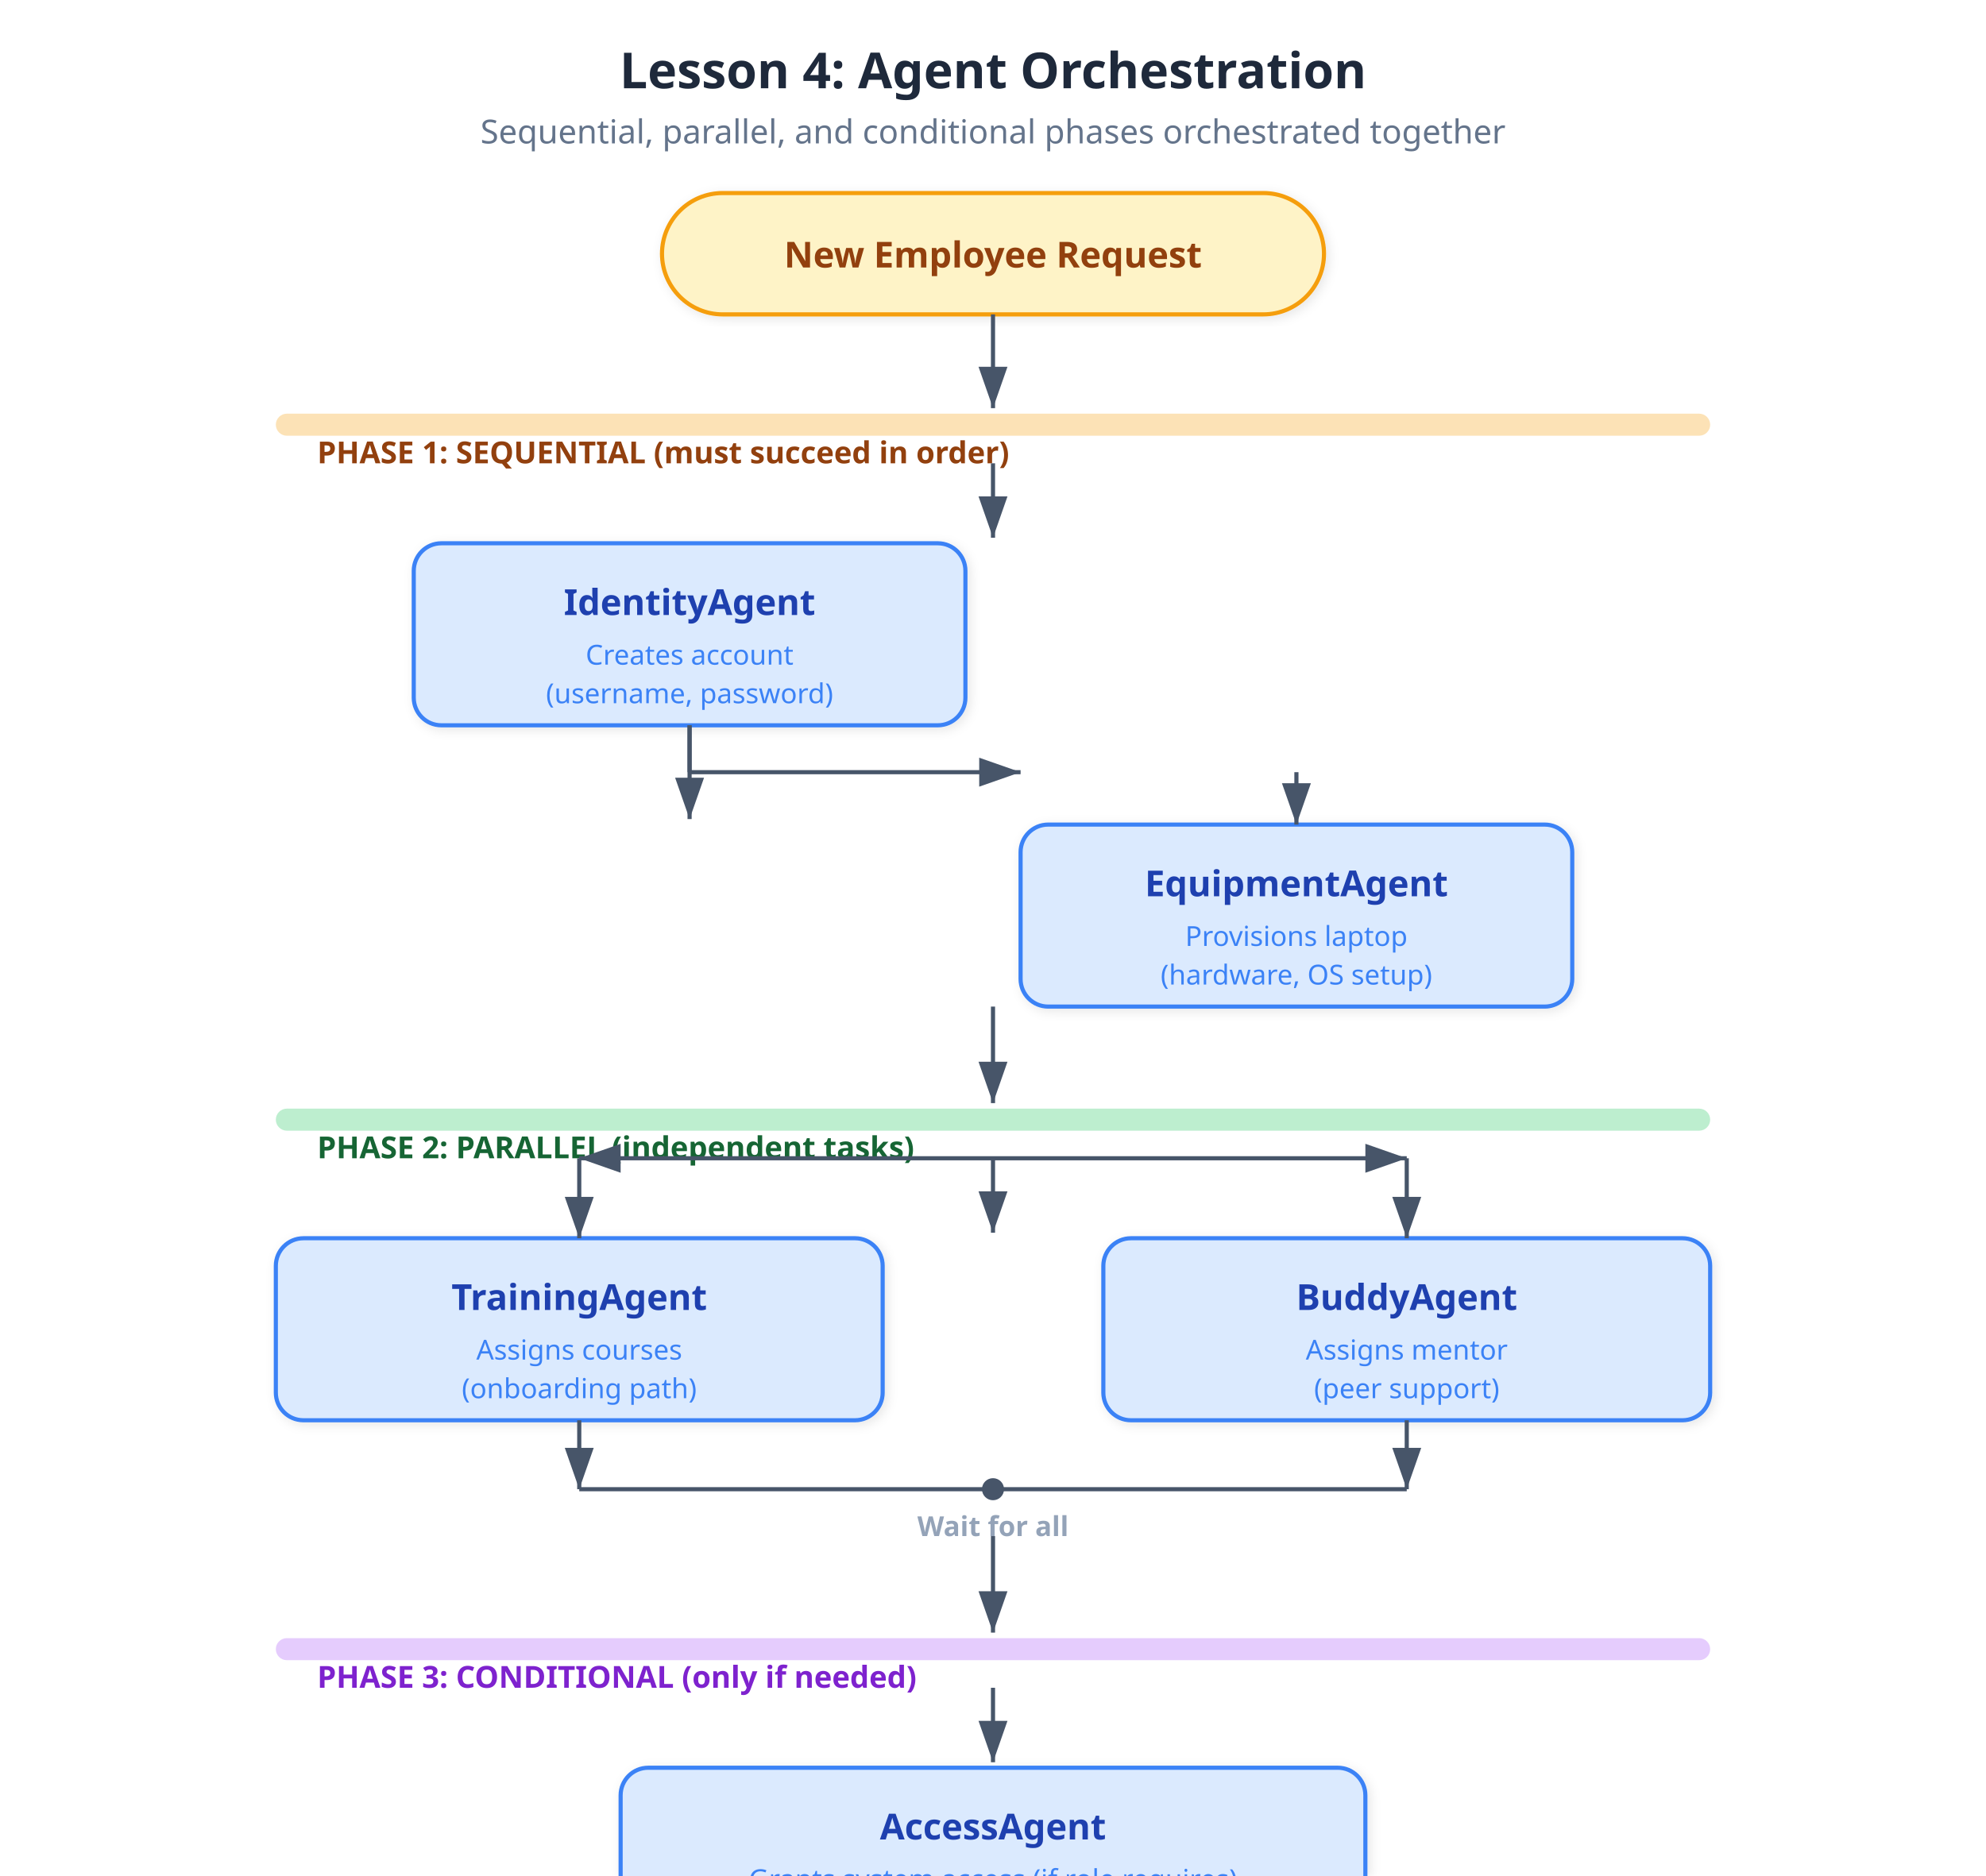
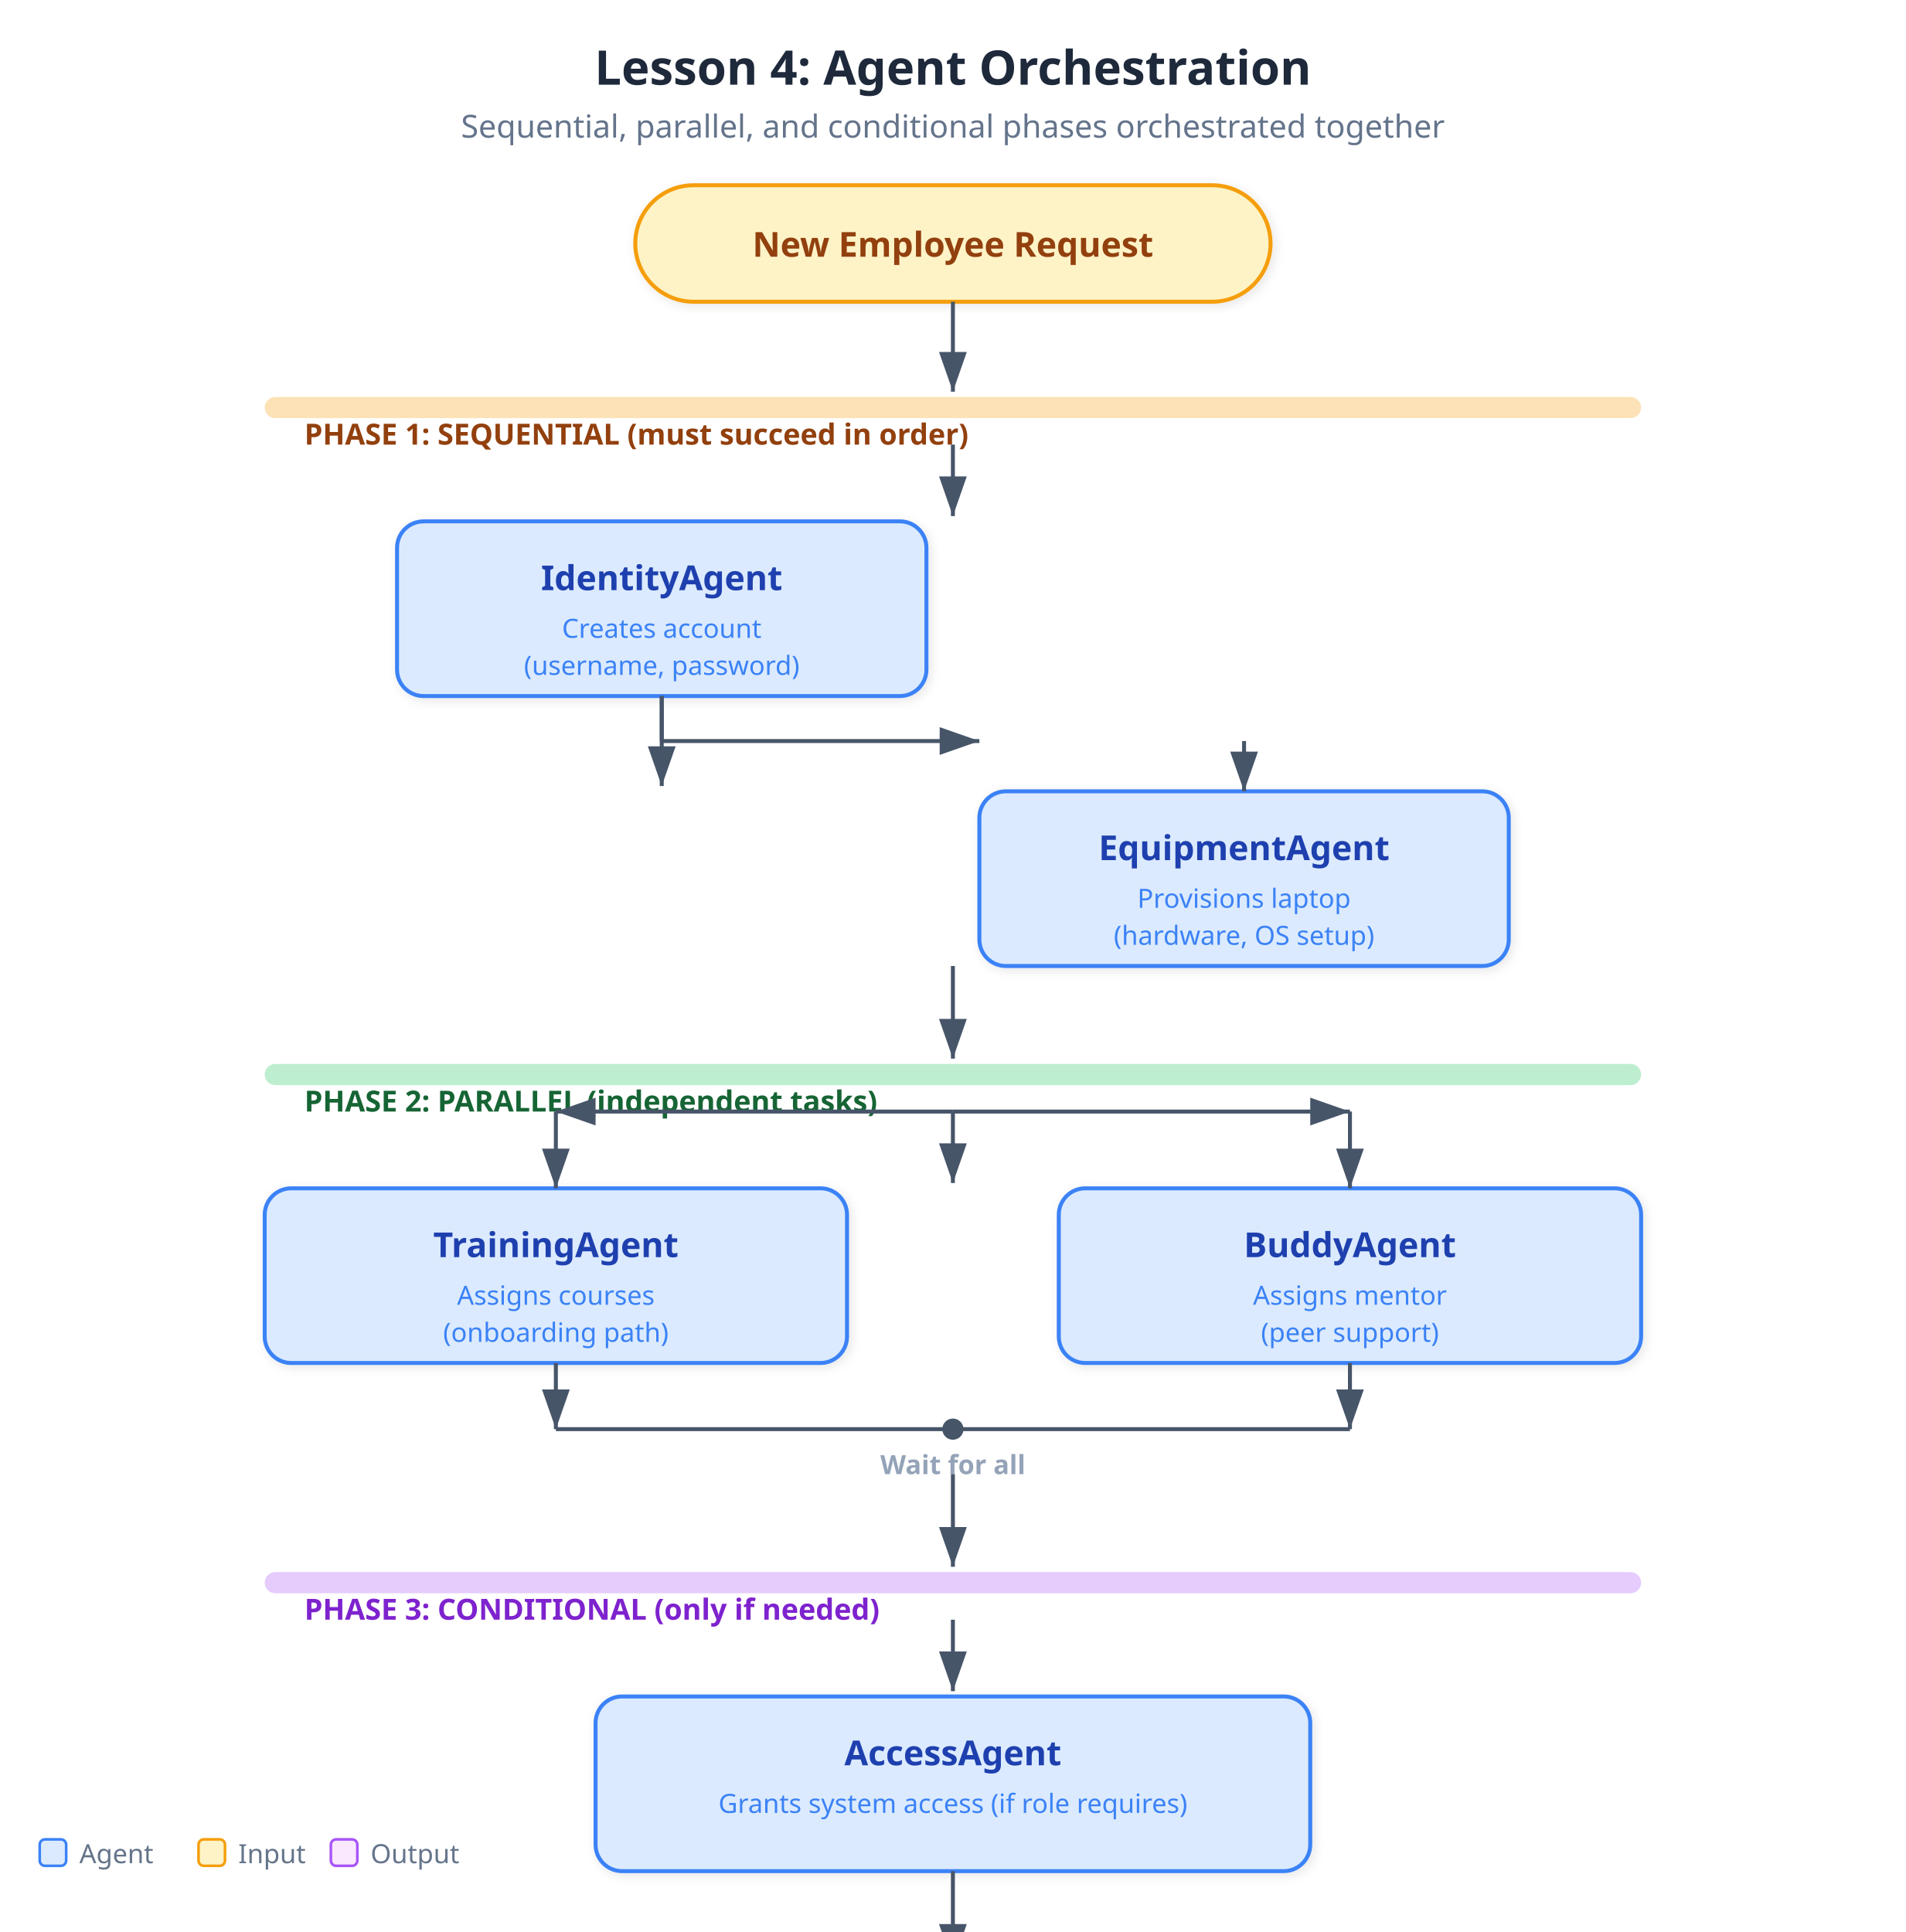
- <svg xmlns="http://www.w3.org/2000/svg" viewBox="0 0 720 680" font-family="'Segoe UI', system-ui, -apple-system, sans-serif">
+ <svg xmlns="http://www.w3.org/2000/svg" viewBox="0 0 720 730" font-family="'Segoe UI', system-ui, -apple-system, sans-serif">
  <defs>
    <marker id="arrow4" markerWidth="10" markerHeight="7" refX="10" refY="3.5" orient="auto">
      <polygon points="0 0, 10 3.5, 0 7" fill="#475569" />
    </marker>
    <filter id="shadow4">
      <feDropShadow dx="1" dy="1" stdDeviation="2" flood-opacity="0.1" />
    </filter>
  </defs>
  <text x="360" y="32" text-anchor="middle" font-size="18" font-weight="700" fill="#1e293b">Lesson 4: Agent Orchestration</text>
  <text x="360" y="52" text-anchor="middle" font-size="12" fill="#64748b">Sequential, parallel, and conditional phases orchestrated together</text>
  <rect x="240" y="70" width="240" height="44" rx="22" fill="#fef3c7" stroke="#f59e0b" stroke-width="1.5" filter="url(#shadow4)" />
  <text x="360" y="97" text-anchor="middle" font-size="13" font-weight="600" fill="#92400e">New Employee Request</text>
  <line x1="360" y1="114" x2="360" y2="148" stroke="#475569" stroke-width="1.5" marker-end="url(#arrow4)" />
  <rect x="100" y="150" width="520" height="8" rx="4" fill="#f59e0b" opacity="0.3" />
  <text x="115" y="168" font-size="11" font-weight="700" fill="#92400e">PHASE 1: SEQUENTIAL (must succeed in order)</text>
  <line x1="360" y1="168" x2="360" y2="195" stroke="#475569" stroke-width="1.5" marker-end="url(#arrow4)" />
  <rect x="150" y="197" width="200" height="66" rx="10" fill="#dbeafe" stroke="#3b82f6" stroke-width="1.5" filter="url(#shadow4)" />
  <text x="250" y="223" text-anchor="middle" font-size="13" font-weight="700" fill="#1e40af">IdentityAgent</text>
  <text x="250" y="241" text-anchor="middle" font-size="10" fill="#3b82f6">Creates account</text>
  <text x="250" y="255" text-anchor="middle" font-size="10" fill="#3b82f6">(username, password)</text>
  <line x1="250" y1="263" x2="250" y2="297" stroke="#475569" stroke-width="1.5" marker-end="url(#arrow4)" />
  <rect x="370" y="299" width="200" height="66" rx="10" fill="#dbeafe" stroke="#3b82f6" stroke-width="1.5" filter="url(#shadow4)" />
  <text x="470" y="325" text-anchor="middle" font-size="13" font-weight="700" fill="#1e40af">EquipmentAgent</text>
  <text x="470" y="343" text-anchor="middle" font-size="10" fill="#3b82f6">Provisions laptop</text>
  <text x="470" y="357" text-anchor="middle" font-size="10" fill="#3b82f6">(hardware, OS setup)</text>
  <line x1="250" y1="263" x2="250" y2="280" stroke="#475569" stroke-width="1.5" />
  <line x1="250" y1="280" x2="370" y2="280" stroke="#475569" stroke-width="1.5" marker-end="url(#arrow4)" />
  <line x1="470" y1="280" x2="470" y2="299" stroke="#475569" stroke-width="1.5" marker-end="url(#arrow4)" />
  <line x1="360" y1="365" x2="360" y2="400" stroke="#475569" stroke-width="1.5" marker-end="url(#arrow4)" />
  <rect x="100" y="402" width="520" height="8" rx="4" fill="#22c55e" opacity="0.3" />
  <text x="115" y="420" font-size="11" font-weight="700" fill="#166534">PHASE 2: PARALLEL (independent tasks)</text>
  <line x1="360" y1="420" x2="360" y2="447" stroke="#475569" stroke-width="1.5" marker-end="url(#arrow4)" />
  <rect x="100" y="449" width="220" height="66" rx="10" fill="#dbeafe" stroke="#3b82f6" stroke-width="1.5" filter="url(#shadow4)" />
  <text x="210" y="475" text-anchor="middle" font-size="13" font-weight="700" fill="#1e40af">TrainingAgent</text>
  <text x="210" y="493" text-anchor="middle" font-size="10" fill="#3b82f6">Assigns courses</text>
  <text x="210" y="507" text-anchor="middle" font-size="10" fill="#3b82f6">(onboarding path)</text>
  <rect x="400" y="449" width="220" height="66" rx="10" fill="#dbeafe" stroke="#3b82f6" stroke-width="1.5" filter="url(#shadow4)" />
  <text x="510" y="475" text-anchor="middle" font-size="13" font-weight="700" fill="#1e40af">BuddyAgent</text>
  <text x="510" y="493" text-anchor="middle" font-size="10" fill="#3b82f6">Assigns mentor</text>
  <text x="510" y="507" text-anchor="middle" font-size="10" fill="#3b82f6">(peer support)</text>
  <line x1="360" y1="420" x2="210" y2="420" stroke="#475569" stroke-width="1.5" marker-end="url(#arrow4)" />
  <line x1="210" y1="420" x2="210" y2="449" stroke="#475569" stroke-width="1.5" marker-end="url(#arrow4)" />
  <line x1="360" y1="420" x2="510" y2="420" stroke="#475569" stroke-width="1.5" marker-end="url(#arrow4)" />
  <line x1="510" y1="420" x2="510" y2="449" stroke="#475569" stroke-width="1.5" marker-end="url(#arrow4)" />
  <line x1="210" y1="515" x2="210" y2="540" stroke="#475569" stroke-width="1.5" marker-end="url(#arrow4)" />
  <line x1="510" y1="515" x2="510" y2="540" stroke="#475569" stroke-width="1.5" marker-end="url(#arrow4)" />
  <line x1="210" y1="540" x2="360" y2="540" stroke="#475569" stroke-width="1.5" />
  <line x1="360" y1="540" x2="510" y2="540" stroke="#475569" stroke-width="1.5" />
  <circle cx="360" cy="540" r="4" fill="#475569" />
  <text x="360" y="557" text-anchor="middle" font-size="10" fill="#94a3b8" font-weight="600">Wait for all</text>
  <line x1="360" y1="557" x2="360" y2="592" stroke="#475569" stroke-width="1.5" marker-end="url(#arrow4)" />
  <rect x="100" y="594" width="520" height="8" rx="4" fill="#a855f7" opacity="0.3" />
  <text x="115" y="612" font-size="11" font-weight="700" fill="#7e22ce">PHASE 3: CONDITIONAL (only if needed)</text>
  <line x1="360" y1="612" x2="360" y2="639" stroke="#475569" stroke-width="1.5" marker-end="url(#arrow4)" />
  <rect x="225" y="641" width="270" height="66" rx="10" fill="#dbeafe" stroke="#3b82f6" stroke-width="1.5" filter="url(#shadow4)" />
  <text x="360" y="667" text-anchor="middle" font-size="13" font-weight="700" fill="#1e40af">AccessAgent</text>
  <text x="360" y="685" text-anchor="middle" font-size="10" fill="#3b82f6">Grants system access (if role requires)</text>
  <line x1="360" y1="707" x2="360" y2="742" stroke="#475569" stroke-width="1.5" marker-end="url(#arrow4)" />
  <rect x="245" y="744" width="230" height="36" rx="18" fill="#fae8ff" stroke="#a855f7" stroke-width="1.5" filter="url(#shadow4)" />
  <text x="360" y="767" text-anchor="middle" font-size="12" font-weight="600" fill="#7e22ce">Onboarding Complete</text>
-   <rect x="15" y="708" width="10" height="10" rx="2" fill="#dbeafe" stroke="#3b82f6" stroke-width="1" />
-   <text x="30" y="717" font-size="10" fill="#64748b">Agent</text>
-   <rect x="75" y="708" width="10" height="10" rx="2" fill="#fef3c7" stroke="#f59e0b" stroke-width="1" />
-   <text x="90" y="717" font-size="10" fill="#64748b">Input</text>
-   <rect x="125" y="708" width="10" height="10" rx="2" fill="#fae8ff" stroke="#a855f7" stroke-width="1" />
-   <text x="140" y="717" font-size="10" fill="#64748b">Output</text>
+   <rect x="15" y="695" width="10" height="10" rx="2" fill="#dbeafe" stroke="#3b82f6" stroke-width="1" />
+   <text x="30" y="704" font-size="10" fill="#64748b">Agent</text>
+   <rect x="75" y="695" width="10" height="10" rx="2" fill="#fef3c7" stroke="#f59e0b" stroke-width="1" />
+   <text x="90" y="704" font-size="10" fill="#64748b">Input</text>
+   <rect x="125" y="695" width="10" height="10" rx="2" fill="#fae8ff" stroke="#a855f7" stroke-width="1" />
+   <text x="140" y="704" font-size="10" fill="#64748b">Output</text>
</svg>
